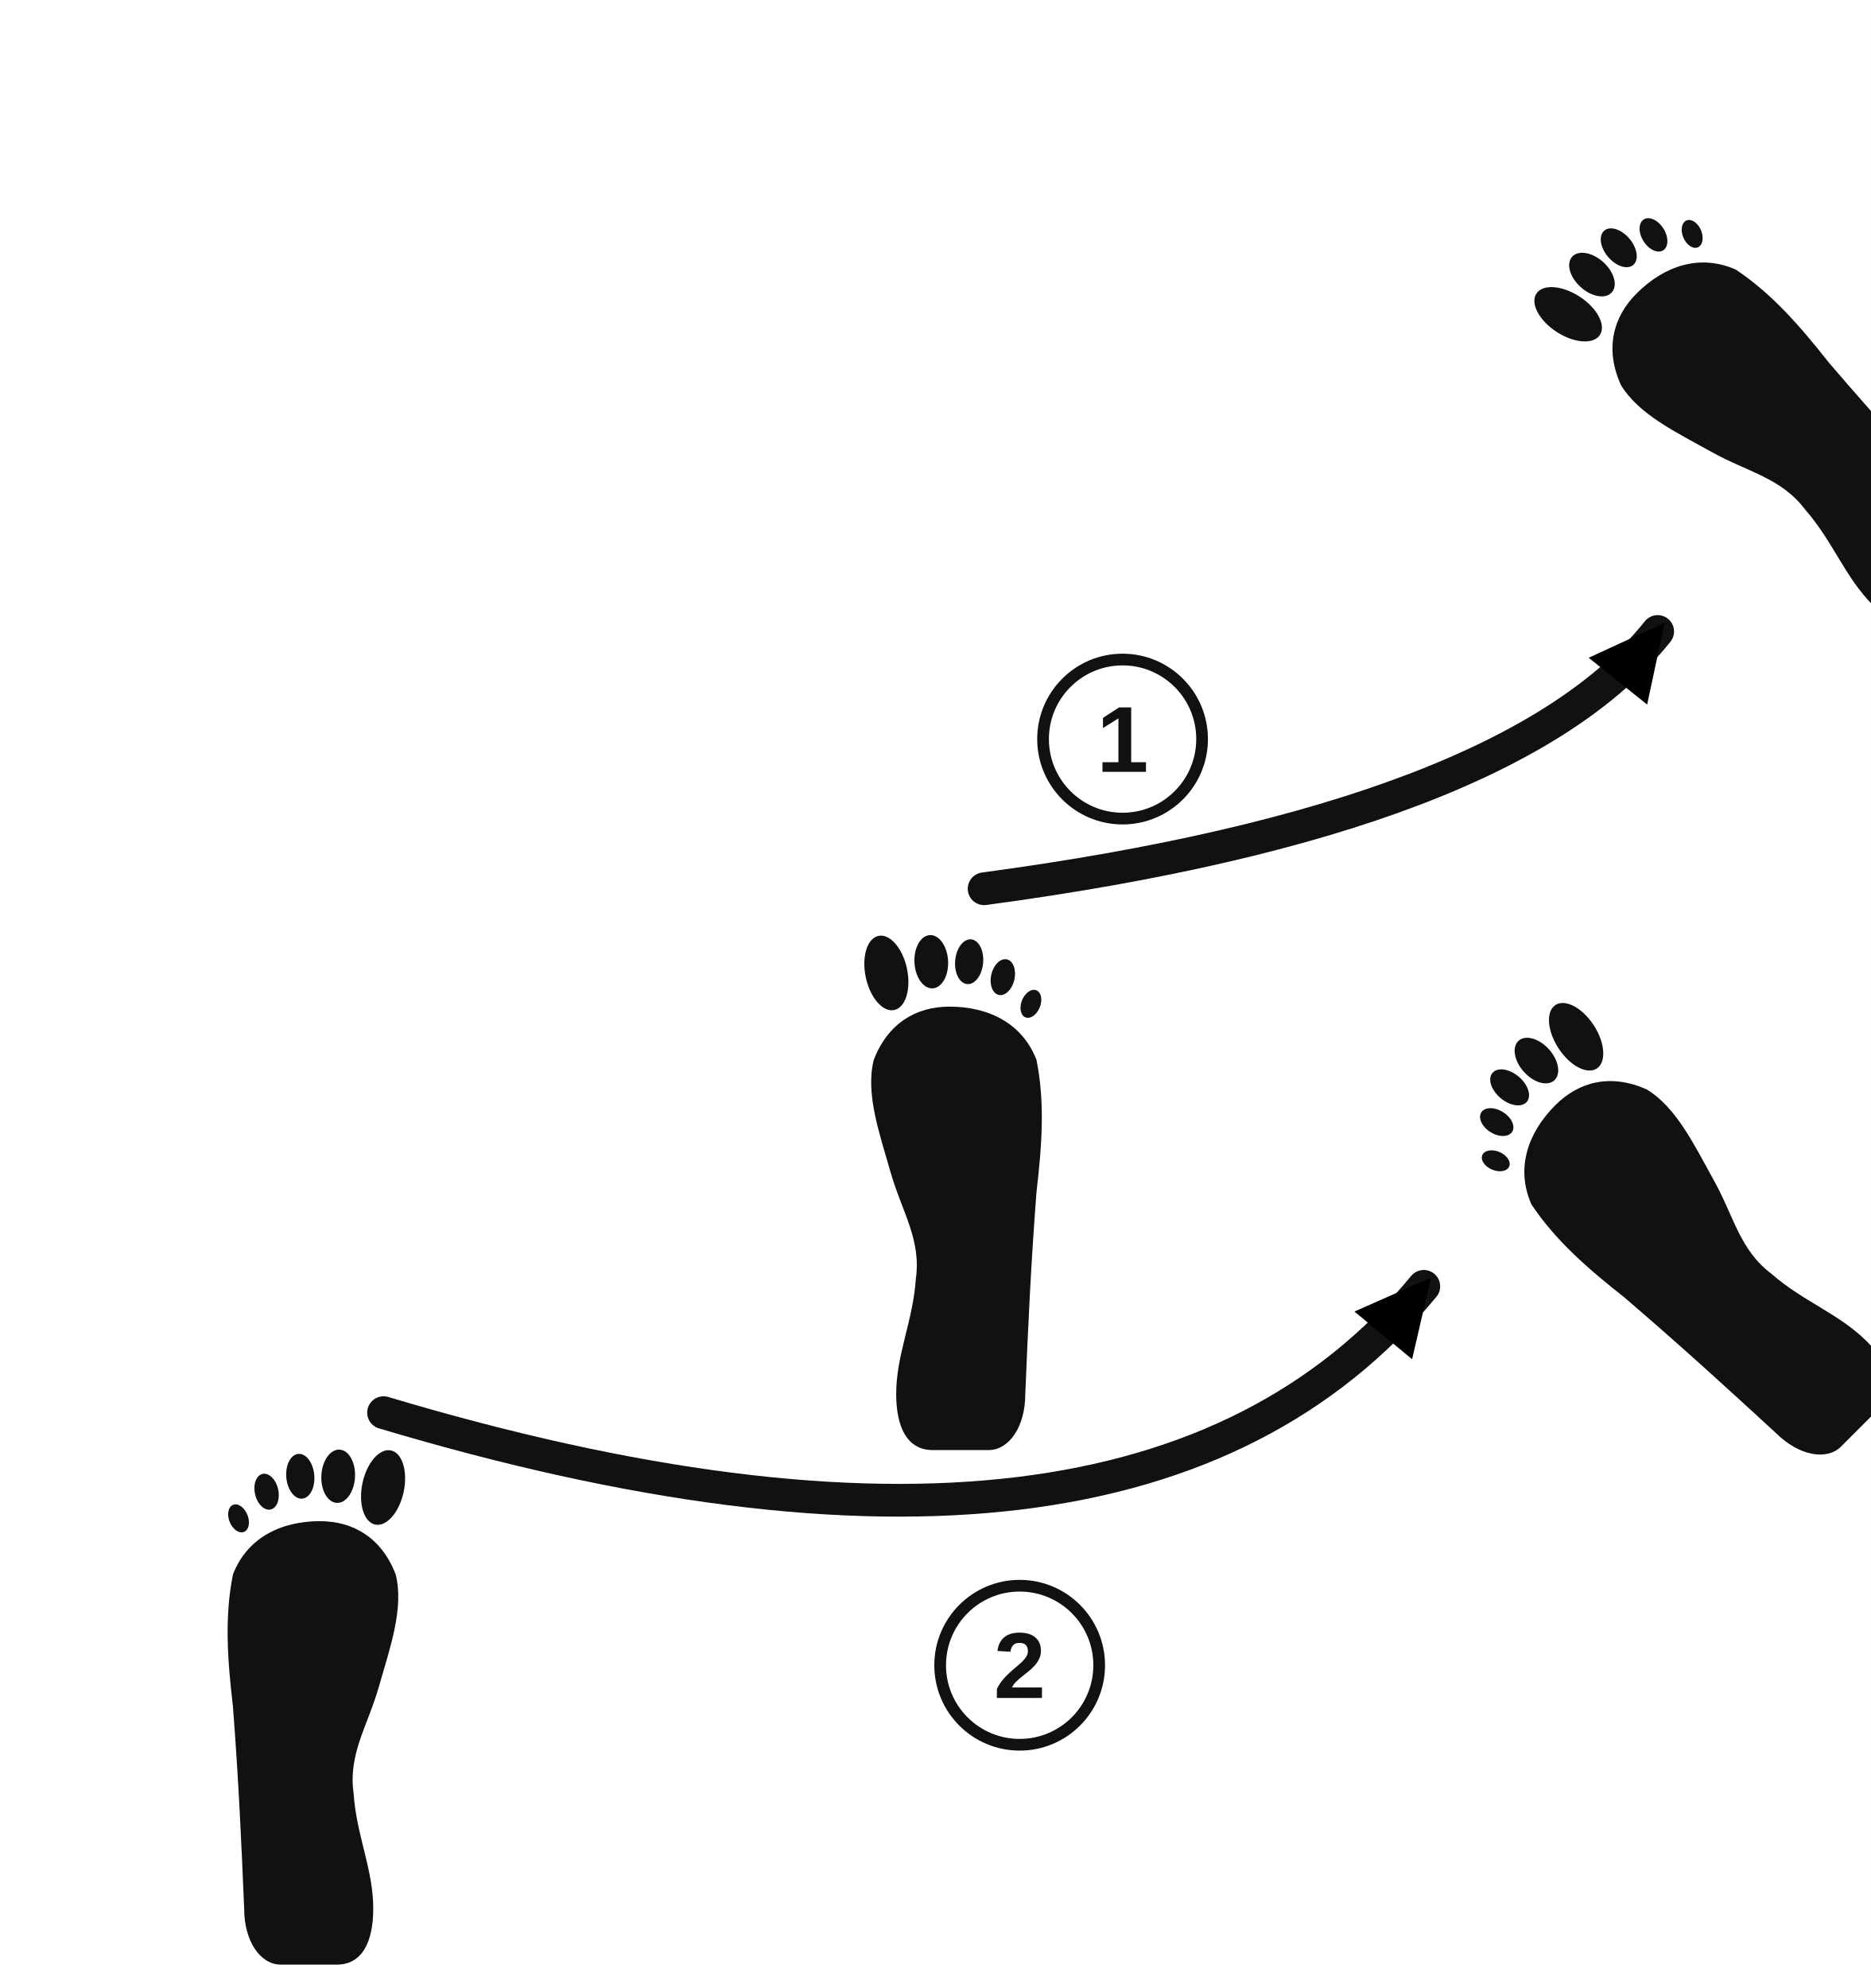
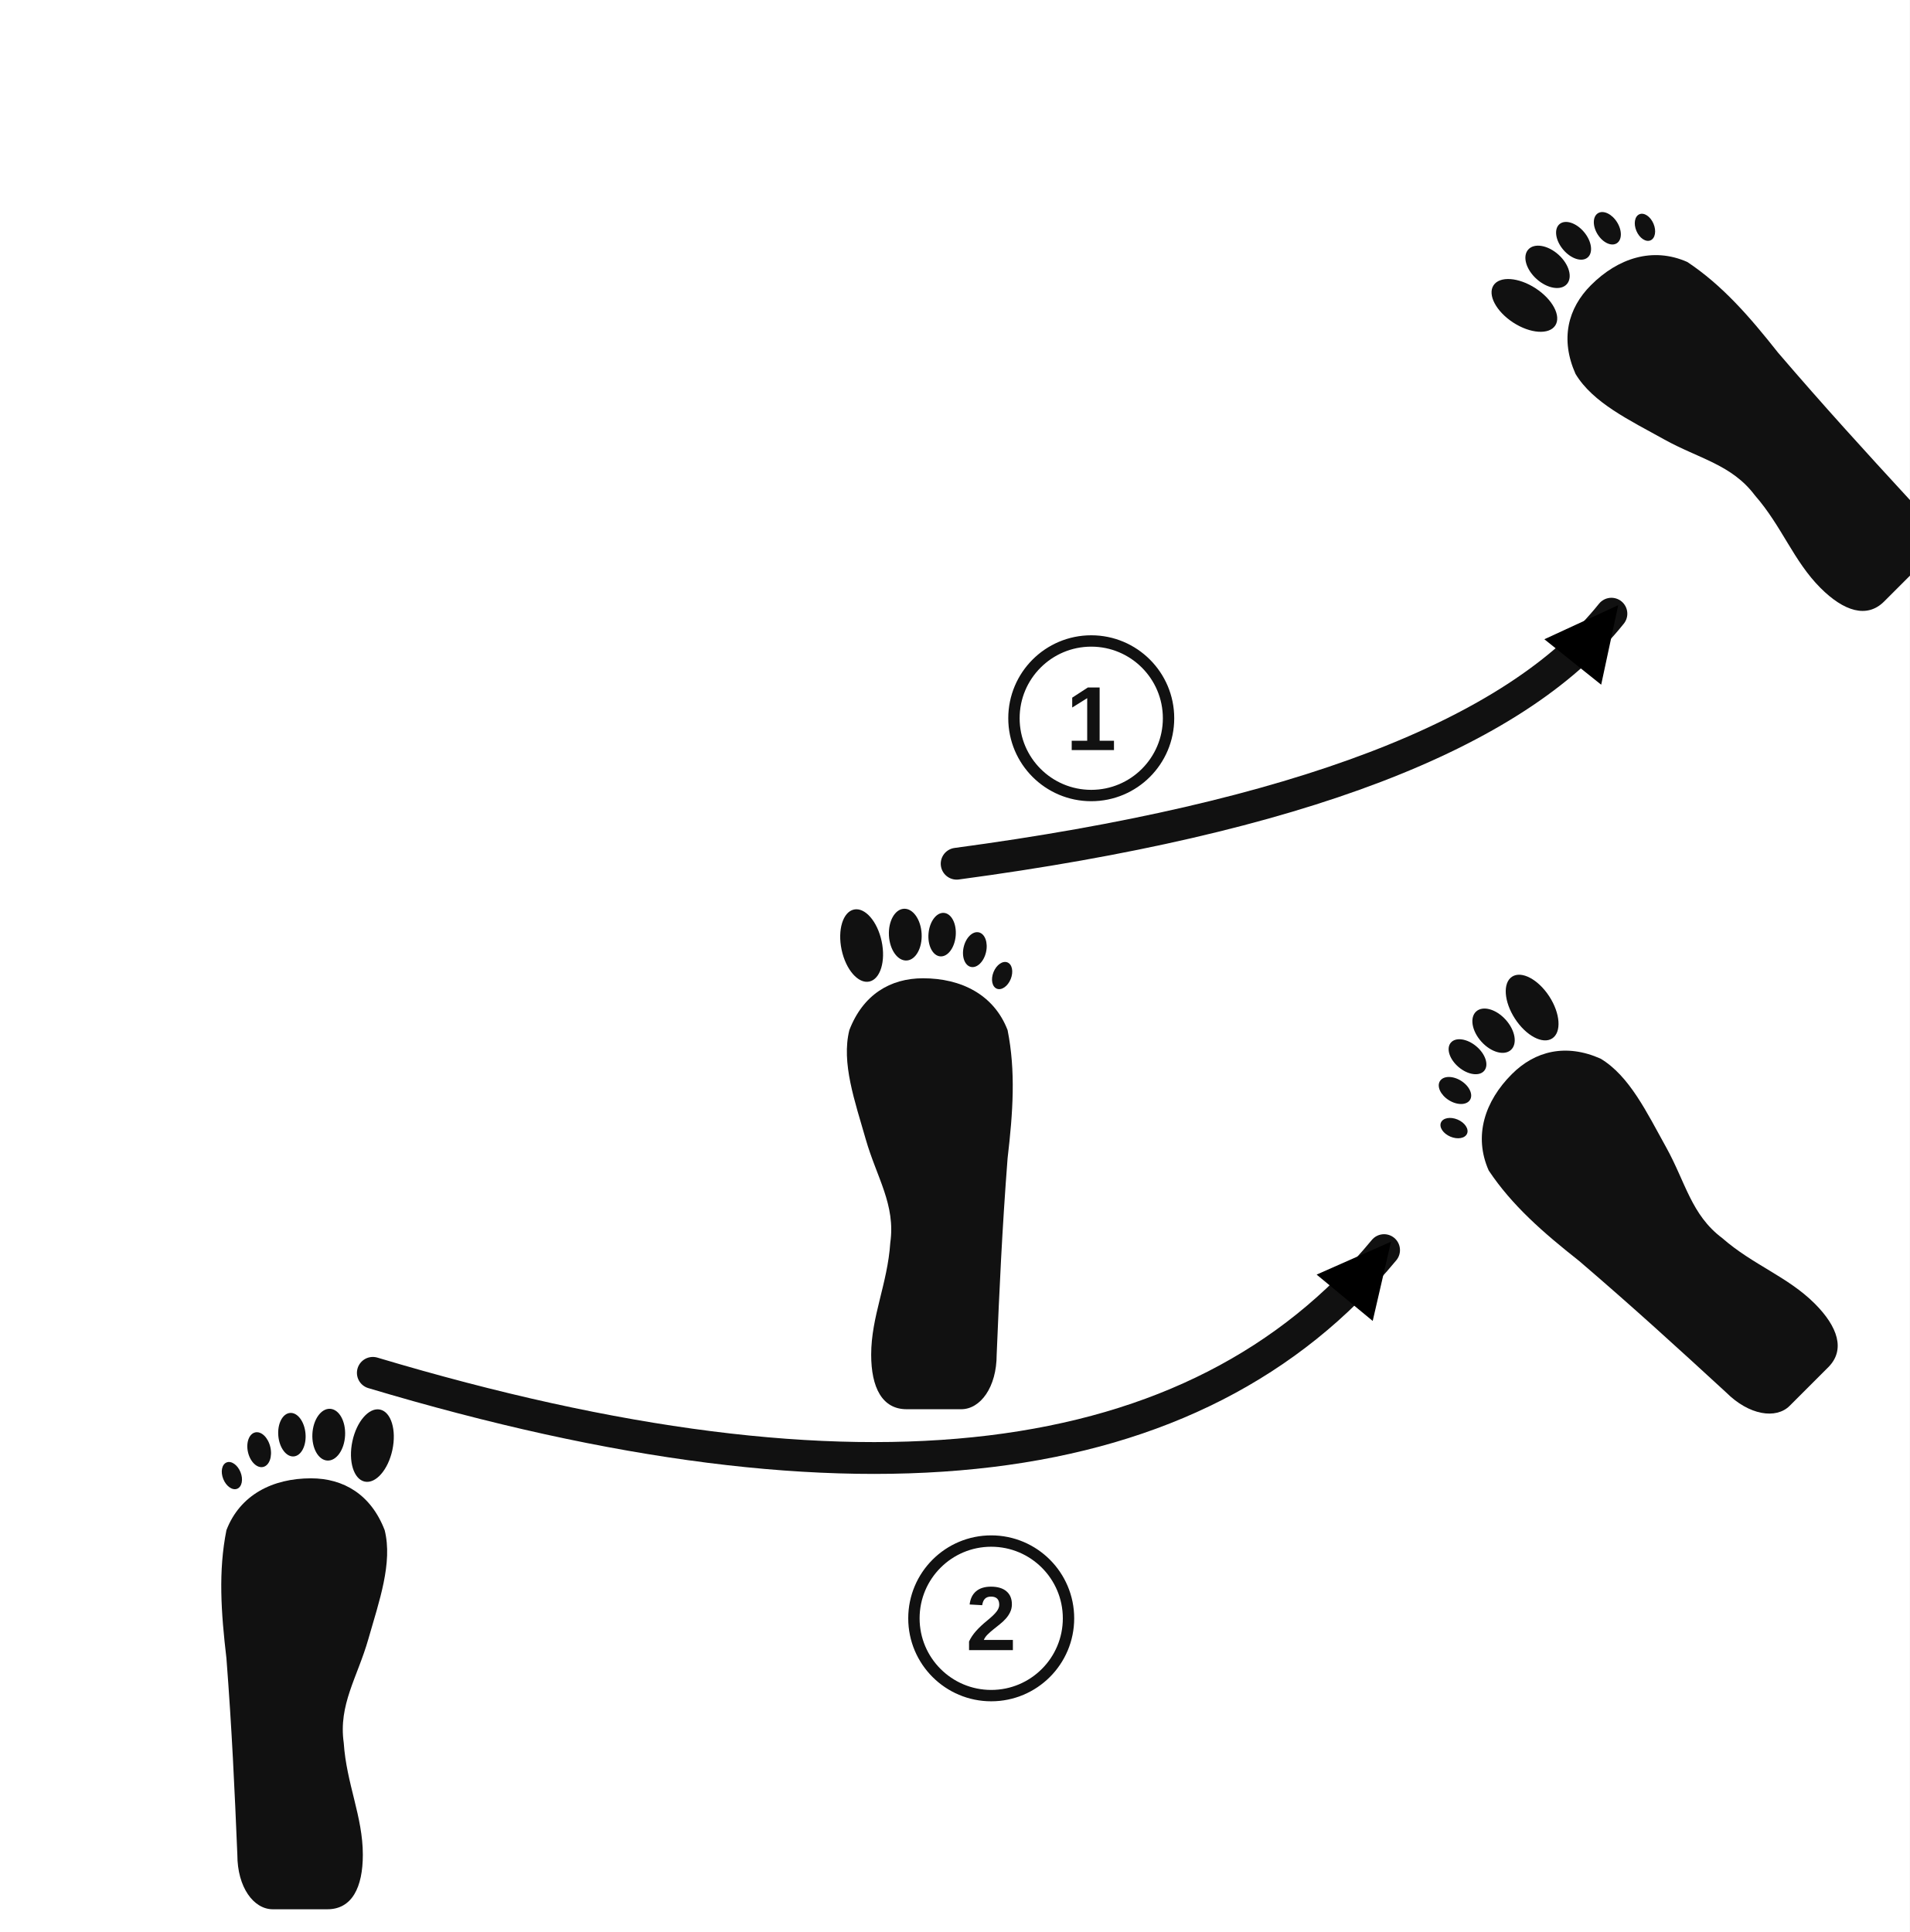
- <svg xmlns="http://www.w3.org/2000/svg" viewBox="0 0 400 425" role="img" aria-label="Hiraki-ashi: right foot steps diagonally forward and to the right, pivoting 45 degrees (1), then left foot follows into the new stance (2)">
+ <svg xmlns="http://www.w3.org/2000/svg" viewBox="0 0 420 425" role="img" aria-label="Hiraki-ashi: right foot steps diagonally forward and to the right, pivoting 45 degrees (1), then left foot follows into the new stance (2)">
  <defs>
    <g id="foot-r">
      <path d="M 45 224                C 36 224 32 216 32 204                C 32 190 38 178 39 163                C 41 149 34 139 30 125                C 26 111 21 97 24 85                C 29 72 39 66 51 66                C 65 66 77 72 82 85                C 85 100 84 115 82 132                C 80 158 79 180 78 204                C 78 216 72 224 65 224                Z" />
      <ellipse cx="28.5" cy="54" rx="7.5" ry="13.5" transform="rotate(-12 28.5 54)" />
      <ellipse cx="44.5" cy="50" rx="6" ry="9.5" transform="rotate(-3 44.5 50)" />
      <ellipse cx="58" cy="50" rx="5" ry="8" transform="rotate(5 58 50)" />
      <ellipse cx="70" cy="55.5" rx="4.2" ry="6.5" transform="rotate(13 70 55.5)" />
      <ellipse cx="80" cy="65" rx="3.4" ry="5.2" transform="rotate(22 80 65)" />
    </g>
    <g id="foot-l">
      <use href="#foot-r" transform="translate(100 0) scale(-1 1)" />
    </g>
    <marker id="ah" viewBox="0 0 10 10" refX="8.5" refY="5" markerWidth="16" markerHeight="16" orient="auto" markerUnits="userSpaceOnUse">
      <path d="M 0 0 L 10 5 L 0 10 Z" />
    </marker>
  </defs>
-   <rect width="400" height="425" fill="#ffffff" />
+   <rect width="420" height="425" fill="#ffffff" />
  <use href="#foot-r" fill="#111111" transform="translate(172.4 175.6) scale(0.6)" />
  <use href="#foot-l" fill="#111111" transform="translate(39 285.6) scale(0.6)" />
  <use href="#foot-r" fill="#111111" transform="translate(327.96 20.04) scale(0.6) rotate(-45 50 86)" />
  <use href="#foot-l" fill="#111111" transform="translate(311.42 192.74) scale(0.6) rotate(-45 50 86)" />
  <g stroke="#111111" stroke-width="7" stroke-linecap="round" fill="none">
    <path d="M 210.4 190 Q 322.4 175 354.4 135" marker-end="url(#ah)" />
    <path d="M 82 302 Q 242.4 350 304.4 275" marker-end="url(#ah)" />
  </g>
  <g font-family="Arial, Helvetica, sans-serif" font-size="20" font-weight="bold" text-anchor="middle">
    <circle cx="240" cy="158" r="17" fill="#ffffff" stroke="#111111" stroke-width="2.5" />
    <text x="240" y="158" dy="0.35em" fill="#111111">1</text>
    <circle cx="218" cy="356" r="17" fill="#ffffff" stroke="#111111" stroke-width="2.5" />
    <text x="218" y="356" dy="0.35em" fill="#111111">2</text>
  </g>
</svg>
